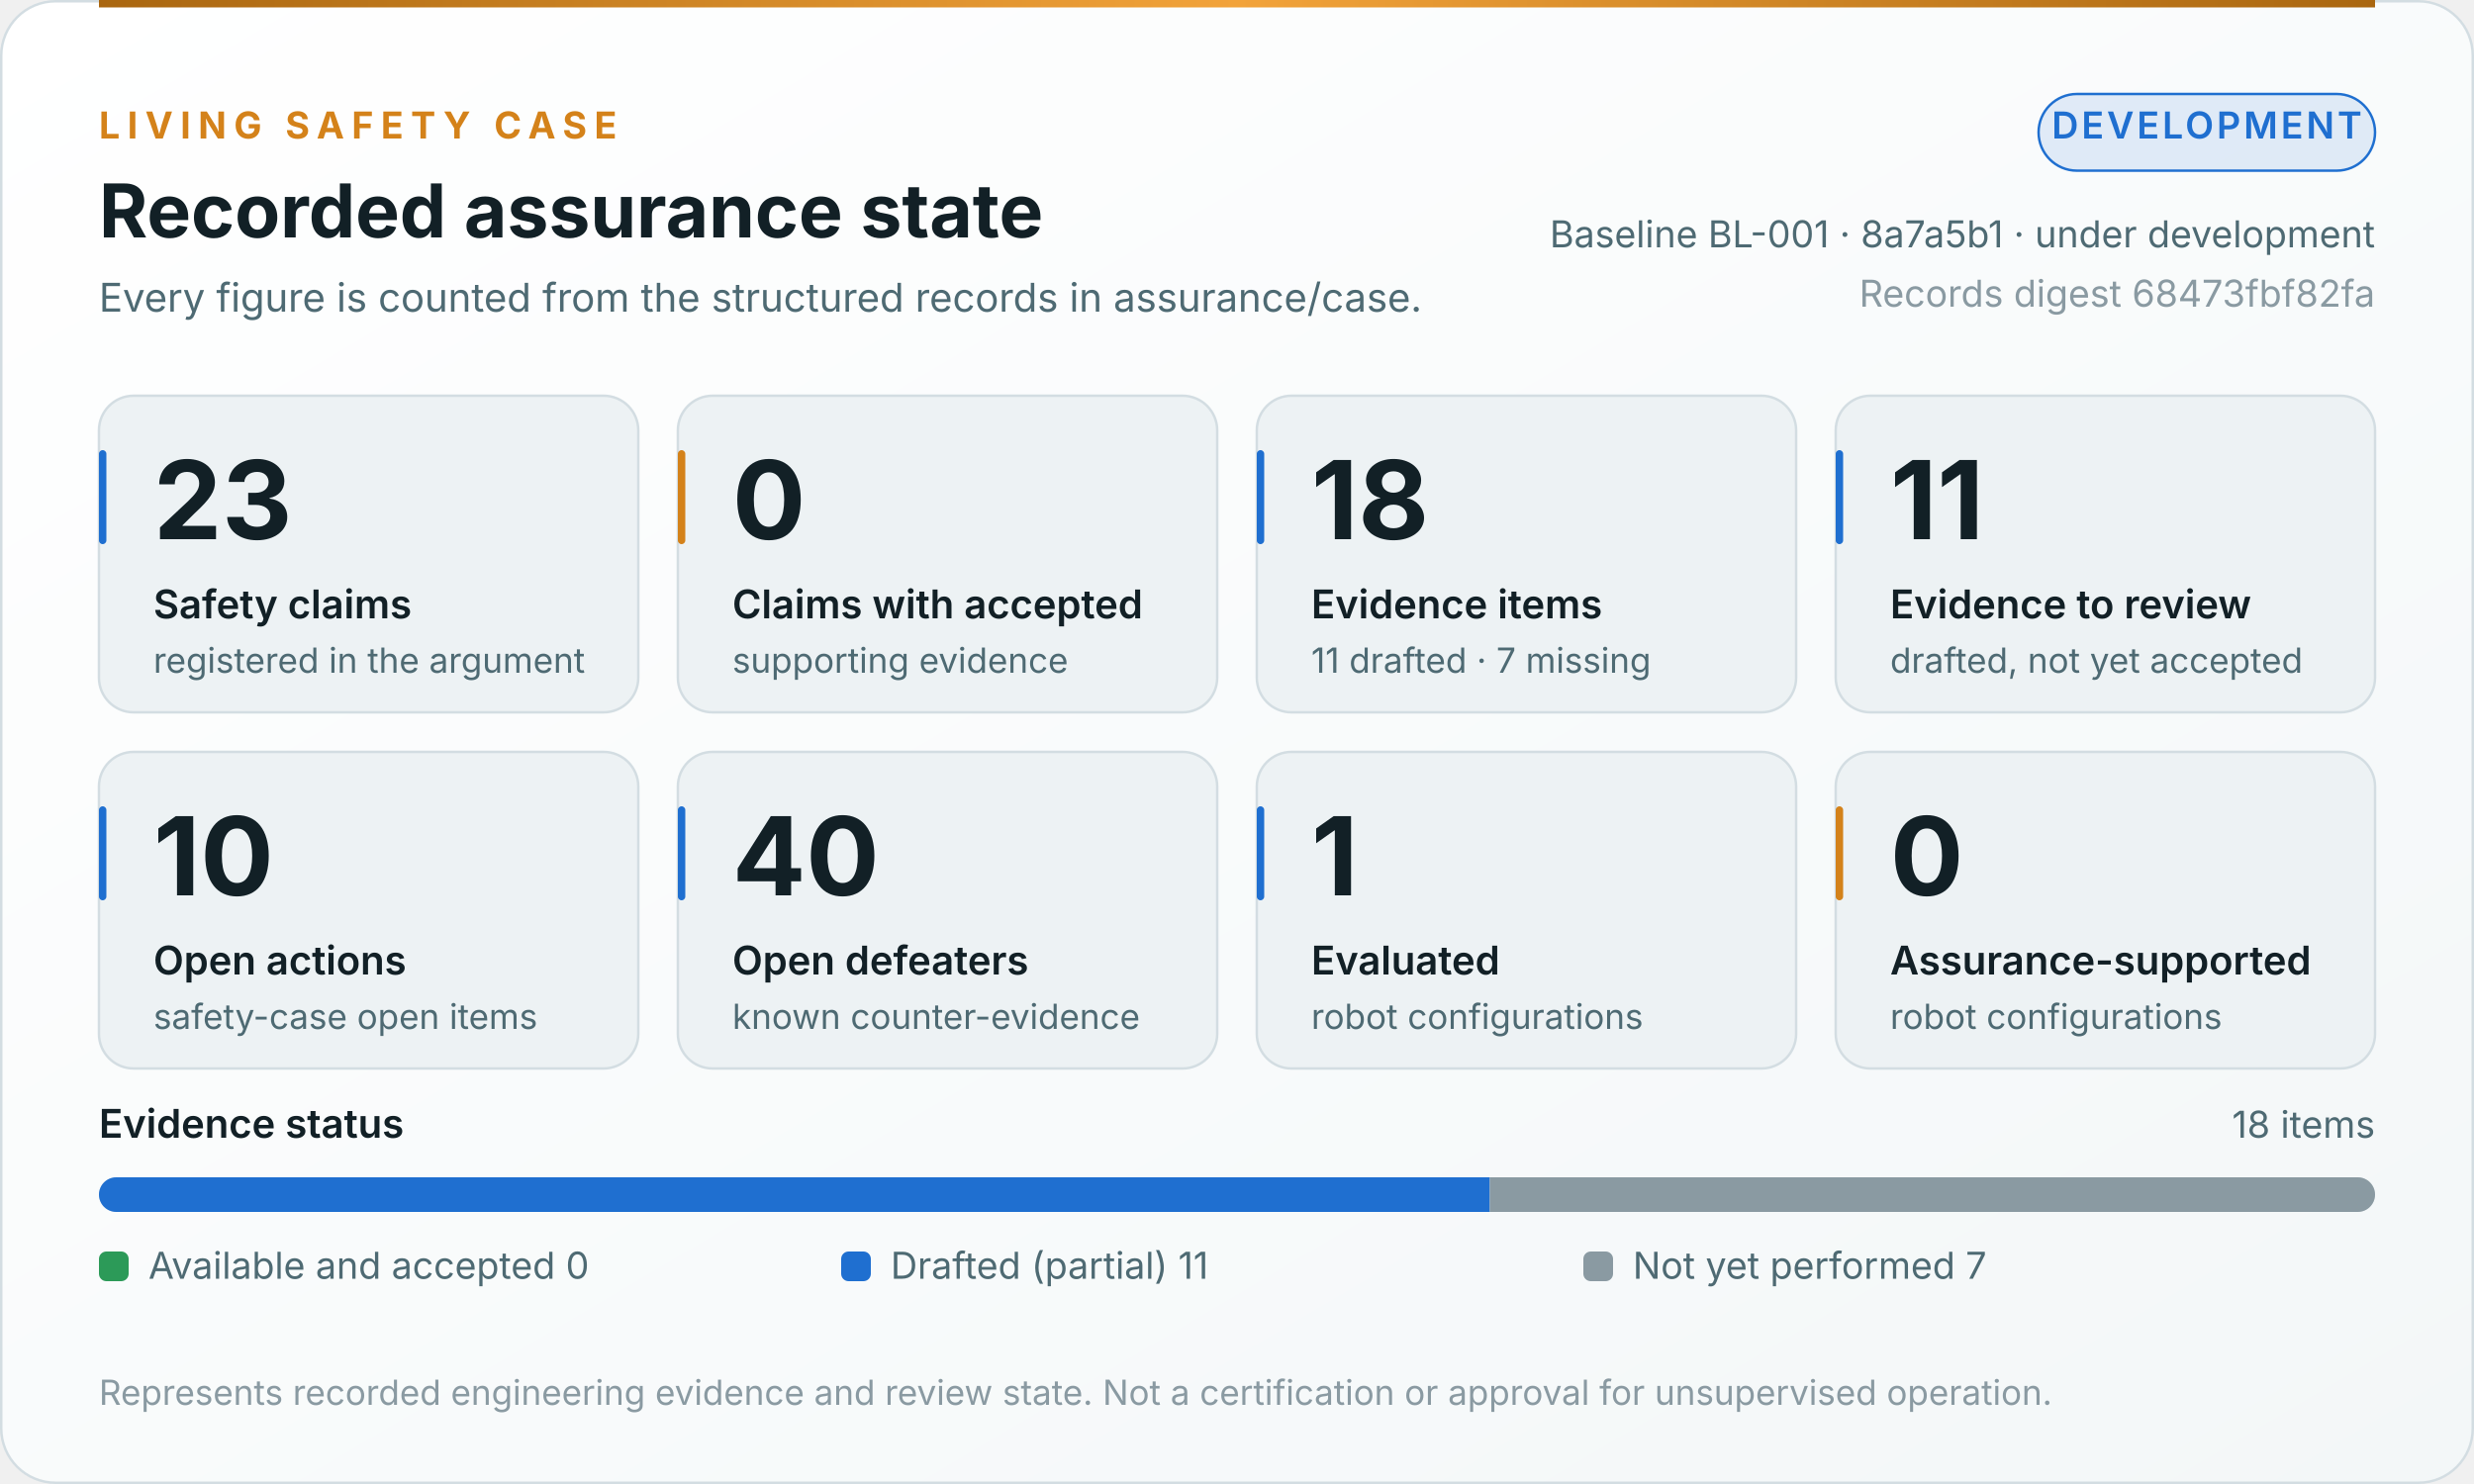
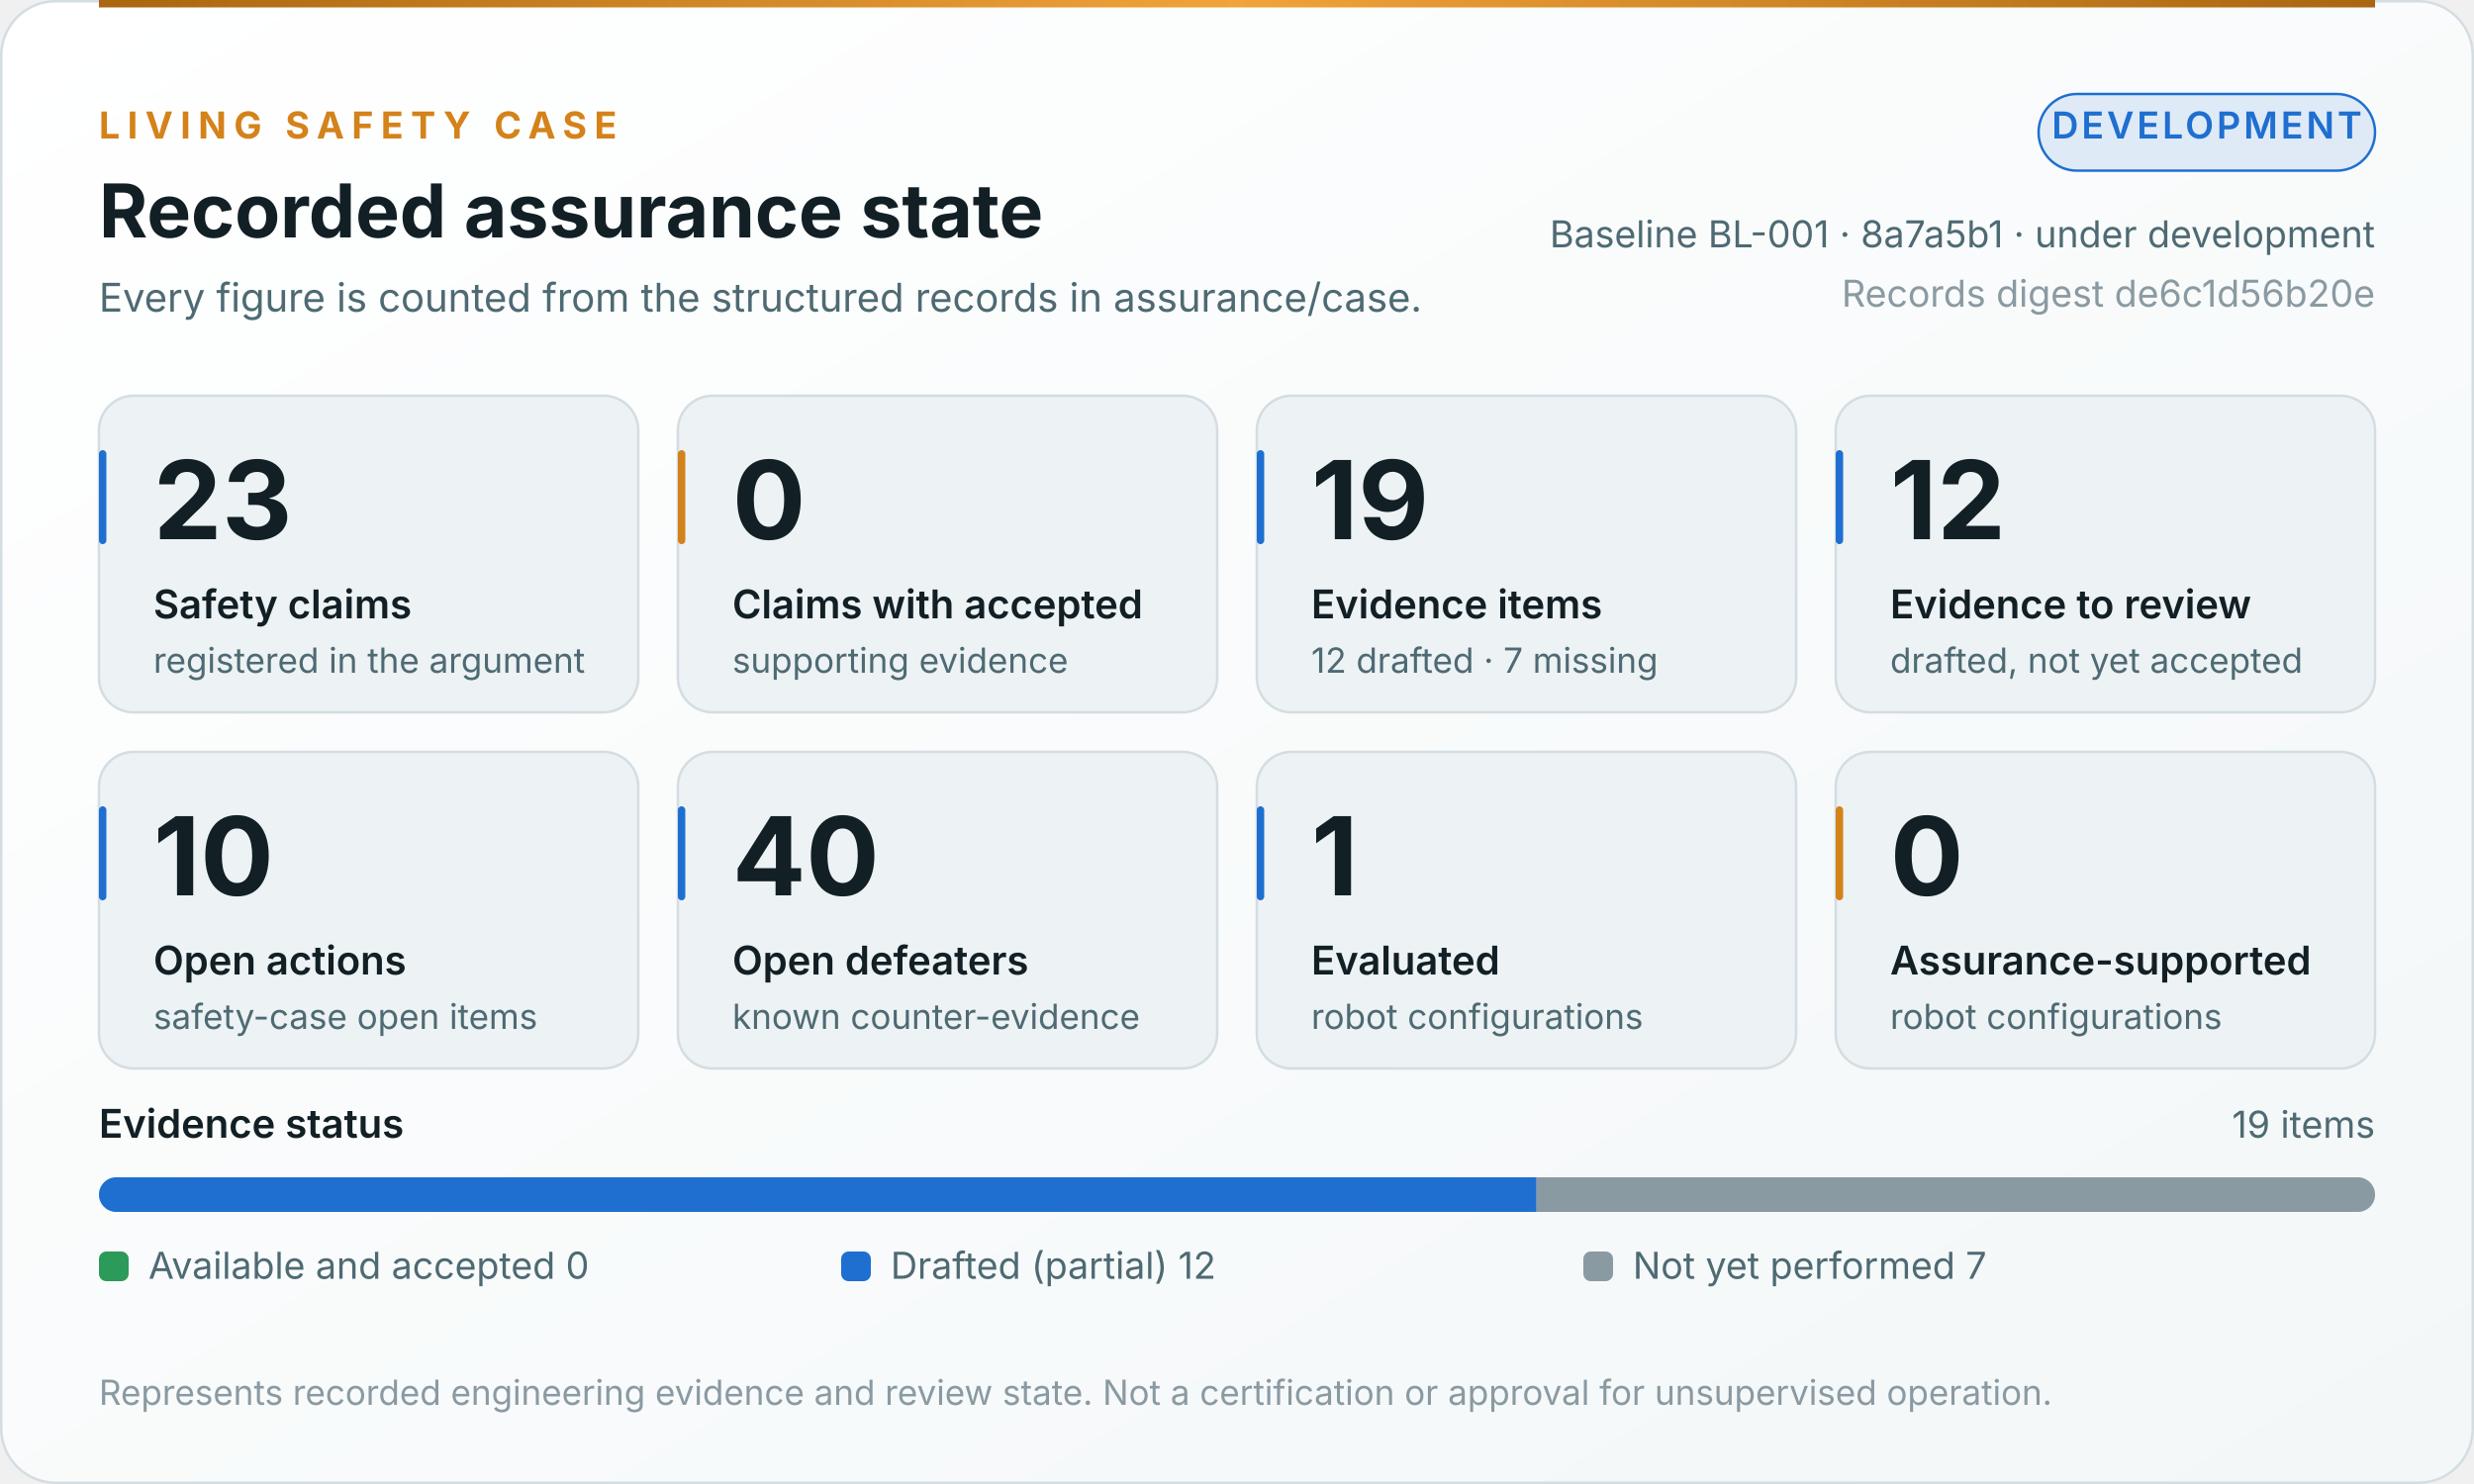
<svg xmlns="http://www.w3.org/2000/svg" width="1000" height="600" viewBox="0 0 1000 600" role="img" aria-labelledby="dash-t dash-d">
  <defs>
    <linearGradient id="dash-bg" x1="0" y1="0" x2="1" y2="1">
      <stop offset="0" stop-color="#FFFFFF" />
      <stop offset="1" stop-color="#F3F7F8" />
    </linearGradient>
    <linearGradient id="dash-gold" x1="0" y1="0" x2="1" y2="0">
      <stop offset="0" stop-color="#A8650F" />
      <stop offset="0.5" stop-color="#F2A33A" />
      <stop offset="1" stop-color="#A8650F" />
    </linearGradient>
  </defs>
  <rect x="0.5" y="0.5" width="999" height="599" rx="22" fill="url(#dash-bg)" stroke="#D3DDE2" />
  <rect x="40" y="0" width="920" height="3" fill="url(#dash-gold)" />
  <g font-family="Inter, 'Segoe UI', 'Helvetica Neue', Helvetica, Arial, sans-serif">
    <text x="40" y="56" font-size="15" font-weight="700" fill="#D4821A" text-anchor="start" letter-spacing="3">LIVING SAFETY CASE</text>
    <text x="40" y="96" font-size="30" font-weight="700" fill="#122026" text-anchor="start">Recorded assurance state</text>
    <text x="40" y="126" font-size="16" font-weight="400" fill="#4E6A73" text-anchor="start">Every figure is counted from the structured records in assurance/case.</text>
    <rect x="824" y="38" width="136" height="31" rx="15.5" fill="#1F6FD0" fill-opacity="0.12" stroke="#1F6FD0" />
    <text x="892.0" y="56" font-size="15" font-weight="600" fill="#1F6FD0" text-anchor="middle" letter-spacing="1.2">DEVELOPMENT</text>
    <text x="960" y="100" font-size="15" font-weight="400" fill="#4E6A73" text-anchor="end">Baseline BL-001 · 8a7a5b1 · under development</text>
-     <text x="960" y="124" font-size="15" font-weight="400" fill="#8A9AA2" text-anchor="end">Records digest 68473fbf82fa</text>
+     <text x="960" y="124" font-size="15" font-weight="400" fill="#8A9AA2" text-anchor="end">Records digest de6c1d56b20e</text>
    <rect x="40" y="160" width="218" height="128" rx="14" fill="#EDF2F4" stroke="#D3DDE2" />
    <rect x="40" y="182" width="3" height="38" rx="1.5" fill="#1F6FD0" />
    <text x="62" y="218" font-size="44" font-weight="700" fill="#122026" text-anchor="start">23</text>
    <text x="62" y="250" font-size="16" font-weight="600" fill="#122026" text-anchor="start">Safety claims</text>
    <text x="62" y="272" font-size="14" font-weight="400" fill="#4E6A73" text-anchor="start">registered in the argument</text>
    <rect x="274" y="160" width="218" height="128" rx="14" fill="#EDF2F4" stroke="#D3DDE2" />
    <rect x="274" y="182" width="3" height="38" rx="1.5" fill="#D4821A" />
    <text x="296" y="218" font-size="44" font-weight="700" fill="#122026" text-anchor="start">0</text>
    <text x="296" y="250" font-size="16" font-weight="600" fill="#122026" text-anchor="start">Claims with accepted</text>
    <text x="296" y="272" font-size="14" font-weight="400" fill="#4E6A73" text-anchor="start">supporting evidence</text>
    <rect x="508" y="160" width="218" height="128" rx="14" fill="#EDF2F4" stroke="#D3DDE2" />
    <rect x="508" y="182" width="3" height="38" rx="1.5" fill="#1F6FD0" />
-     <text x="530" y="218" font-size="44" font-weight="700" fill="#122026" text-anchor="start">18</text>
+     <text x="530" y="218" font-size="44" font-weight="700" fill="#122026" text-anchor="start">19</text>
    <text x="530" y="250" font-size="16" font-weight="600" fill="#122026" text-anchor="start">Evidence items</text>
-     <text x="530" y="272" font-size="14" font-weight="400" fill="#4E6A73" text-anchor="start">11 drafted · 7 missing</text>
+     <text x="530" y="272" font-size="14" font-weight="400" fill="#4E6A73" text-anchor="start">12 drafted · 7 missing</text>
    <rect x="742" y="160" width="218" height="128" rx="14" fill="#EDF2F4" stroke="#D3DDE2" />
    <rect x="742" y="182" width="3" height="38" rx="1.5" fill="#1F6FD0" />
-     <text x="764" y="218" font-size="44" font-weight="700" fill="#122026" text-anchor="start">11</text>
+     <text x="764" y="218" font-size="44" font-weight="700" fill="#122026" text-anchor="start">12</text>
    <text x="764" y="250" font-size="16" font-weight="600" fill="#122026" text-anchor="start">Evidence to review</text>
    <text x="764" y="272" font-size="14" font-weight="400" fill="#4E6A73" text-anchor="start">drafted, not yet accepted</text>
    <rect x="40" y="304" width="218" height="128" rx="14" fill="#EDF2F4" stroke="#D3DDE2" />
    <rect x="40" y="326" width="3" height="38" rx="1.5" fill="#1F6FD0" />
    <text x="62" y="362" font-size="44" font-weight="700" fill="#122026" text-anchor="start">10</text>
    <text x="62" y="394" font-size="16" font-weight="600" fill="#122026" text-anchor="start">Open actions</text>
    <text x="62" y="416" font-size="14" font-weight="400" fill="#4E6A73" text-anchor="start">safety-case open items</text>
    <rect x="274" y="304" width="218" height="128" rx="14" fill="#EDF2F4" stroke="#D3DDE2" />
    <rect x="274" y="326" width="3" height="38" rx="1.5" fill="#1F6FD0" />
    <text x="296" y="362" font-size="44" font-weight="700" fill="#122026" text-anchor="start">40</text>
    <text x="296" y="394" font-size="16" font-weight="600" fill="#122026" text-anchor="start">Open defeaters</text>
    <text x="296" y="416" font-size="14" font-weight="400" fill="#4E6A73" text-anchor="start">known counter-evidence</text>
    <rect x="508" y="304" width="218" height="128" rx="14" fill="#EDF2F4" stroke="#D3DDE2" />
    <rect x="508" y="326" width="3" height="38" rx="1.5" fill="#1F6FD0" />
    <text x="530" y="362" font-size="44" font-weight="700" fill="#122026" text-anchor="start">1</text>
    <text x="530" y="394" font-size="16" font-weight="600" fill="#122026" text-anchor="start">Evaluated</text>
    <text x="530" y="416" font-size="14" font-weight="400" fill="#4E6A73" text-anchor="start">robot configurations</text>
    <rect x="742" y="304" width="218" height="128" rx="14" fill="#EDF2F4" stroke="#D3DDE2" />
    <rect x="742" y="326" width="3" height="38" rx="1.5" fill="#D4821A" />
    <text x="764" y="362" font-size="44" font-weight="700" fill="#122026" text-anchor="start">0</text>
    <text x="764" y="394" font-size="16" font-weight="600" fill="#122026" text-anchor="start">Assurance-supported</text>
    <text x="764" y="416" font-size="14" font-weight="400" fill="#4E6A73" text-anchor="start">robot configurations</text>
    <text x="40" y="460" font-size="16" font-weight="600" fill="#122026" text-anchor="start">Evidence status</text>
-     <text x="960" y="460" font-size="15" font-weight="400" fill="#4E6A73" text-anchor="end">18 items</text>
+     <text x="960" y="460" font-size="15" font-weight="400" fill="#4E6A73" text-anchor="end">19 items</text>
    <defs>
      <clipPath id="bar40476">
        <rect x="40" y="476" width="920" height="14" rx="7.0" />
      </clipPath>
    </defs>
    <g clip-path="url(#bar40476)">
      <rect x="40" y="476" width="920" height="14" rx="7.0" fill="#FFFFFF" stroke="#D3DDE2" />
-       <rect x="40.0" y="476" width="562.2" height="14" fill="#1F6FD0" />
-       <rect x="602.2" y="476" width="357.8" height="14" fill="#8A9AA2" />
+       <rect x="40.0" y="476" width="581.1" height="14" fill="#1F6FD0" />
+       <rect x="621.1" y="476" width="338.9" height="14" fill="#8A9AA2" />
    </g>
    <rect x="40" y="506" width="12" height="12" rx="3" fill="#2C9A58" />
    <text x="60" y="517" font-size="15" font-weight="400" fill="#4E6A73" text-anchor="start">Available and accepted  0</text>
    <rect x="340" y="506" width="12" height="12" rx="3" fill="#1F6FD0" />
-     <text x="360" y="517" font-size="15" font-weight="400" fill="#4E6A73" text-anchor="start">Drafted (partial)  11</text>
+     <text x="360" y="517" font-size="15" font-weight="400" fill="#4E6A73" text-anchor="start">Drafted (partial)  12</text>
    <rect x="640" y="506" width="12" height="12" rx="3" fill="#8A9AA2" />
    <text x="660" y="517" font-size="15" font-weight="400" fill="#4E6A73" text-anchor="start">Not yet performed  7</text>
    <text x="40" y="568" font-size="14" font-weight="400" fill="#8A9AA2" text-anchor="start">Represents recorded engineering evidence and review state. Not a certification or approval for unsupervised operation.</text>
  </g>
</svg>
